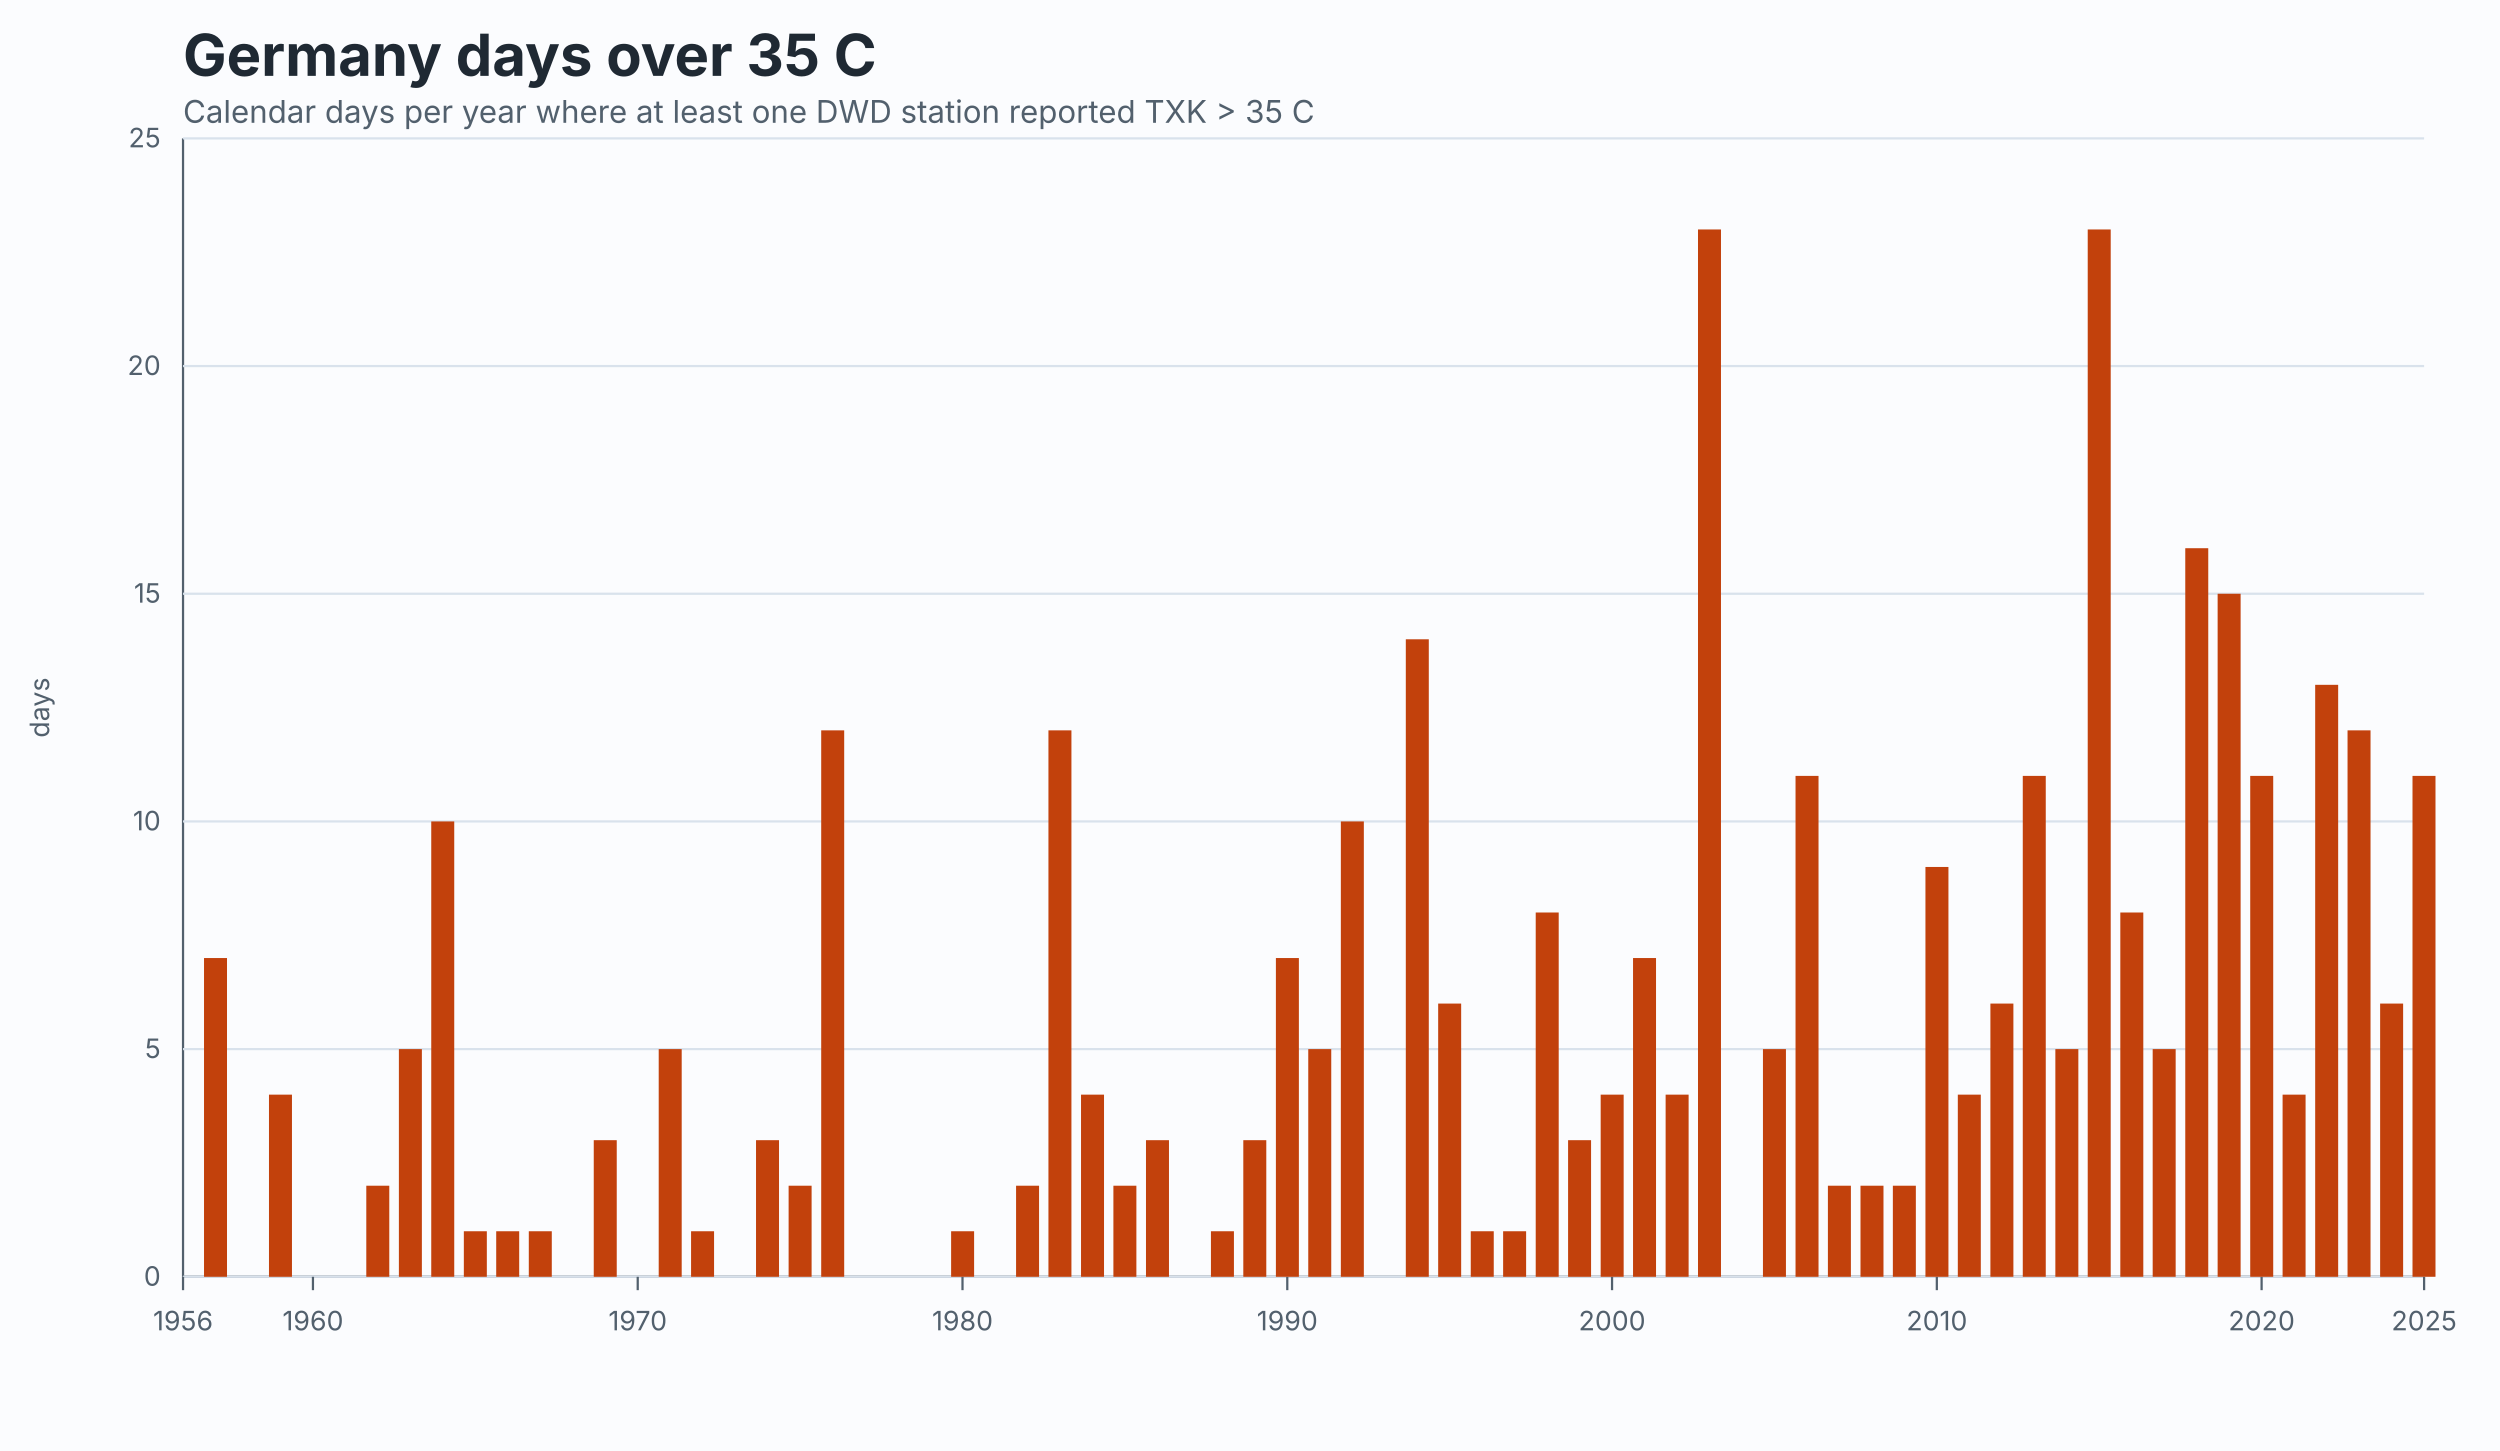
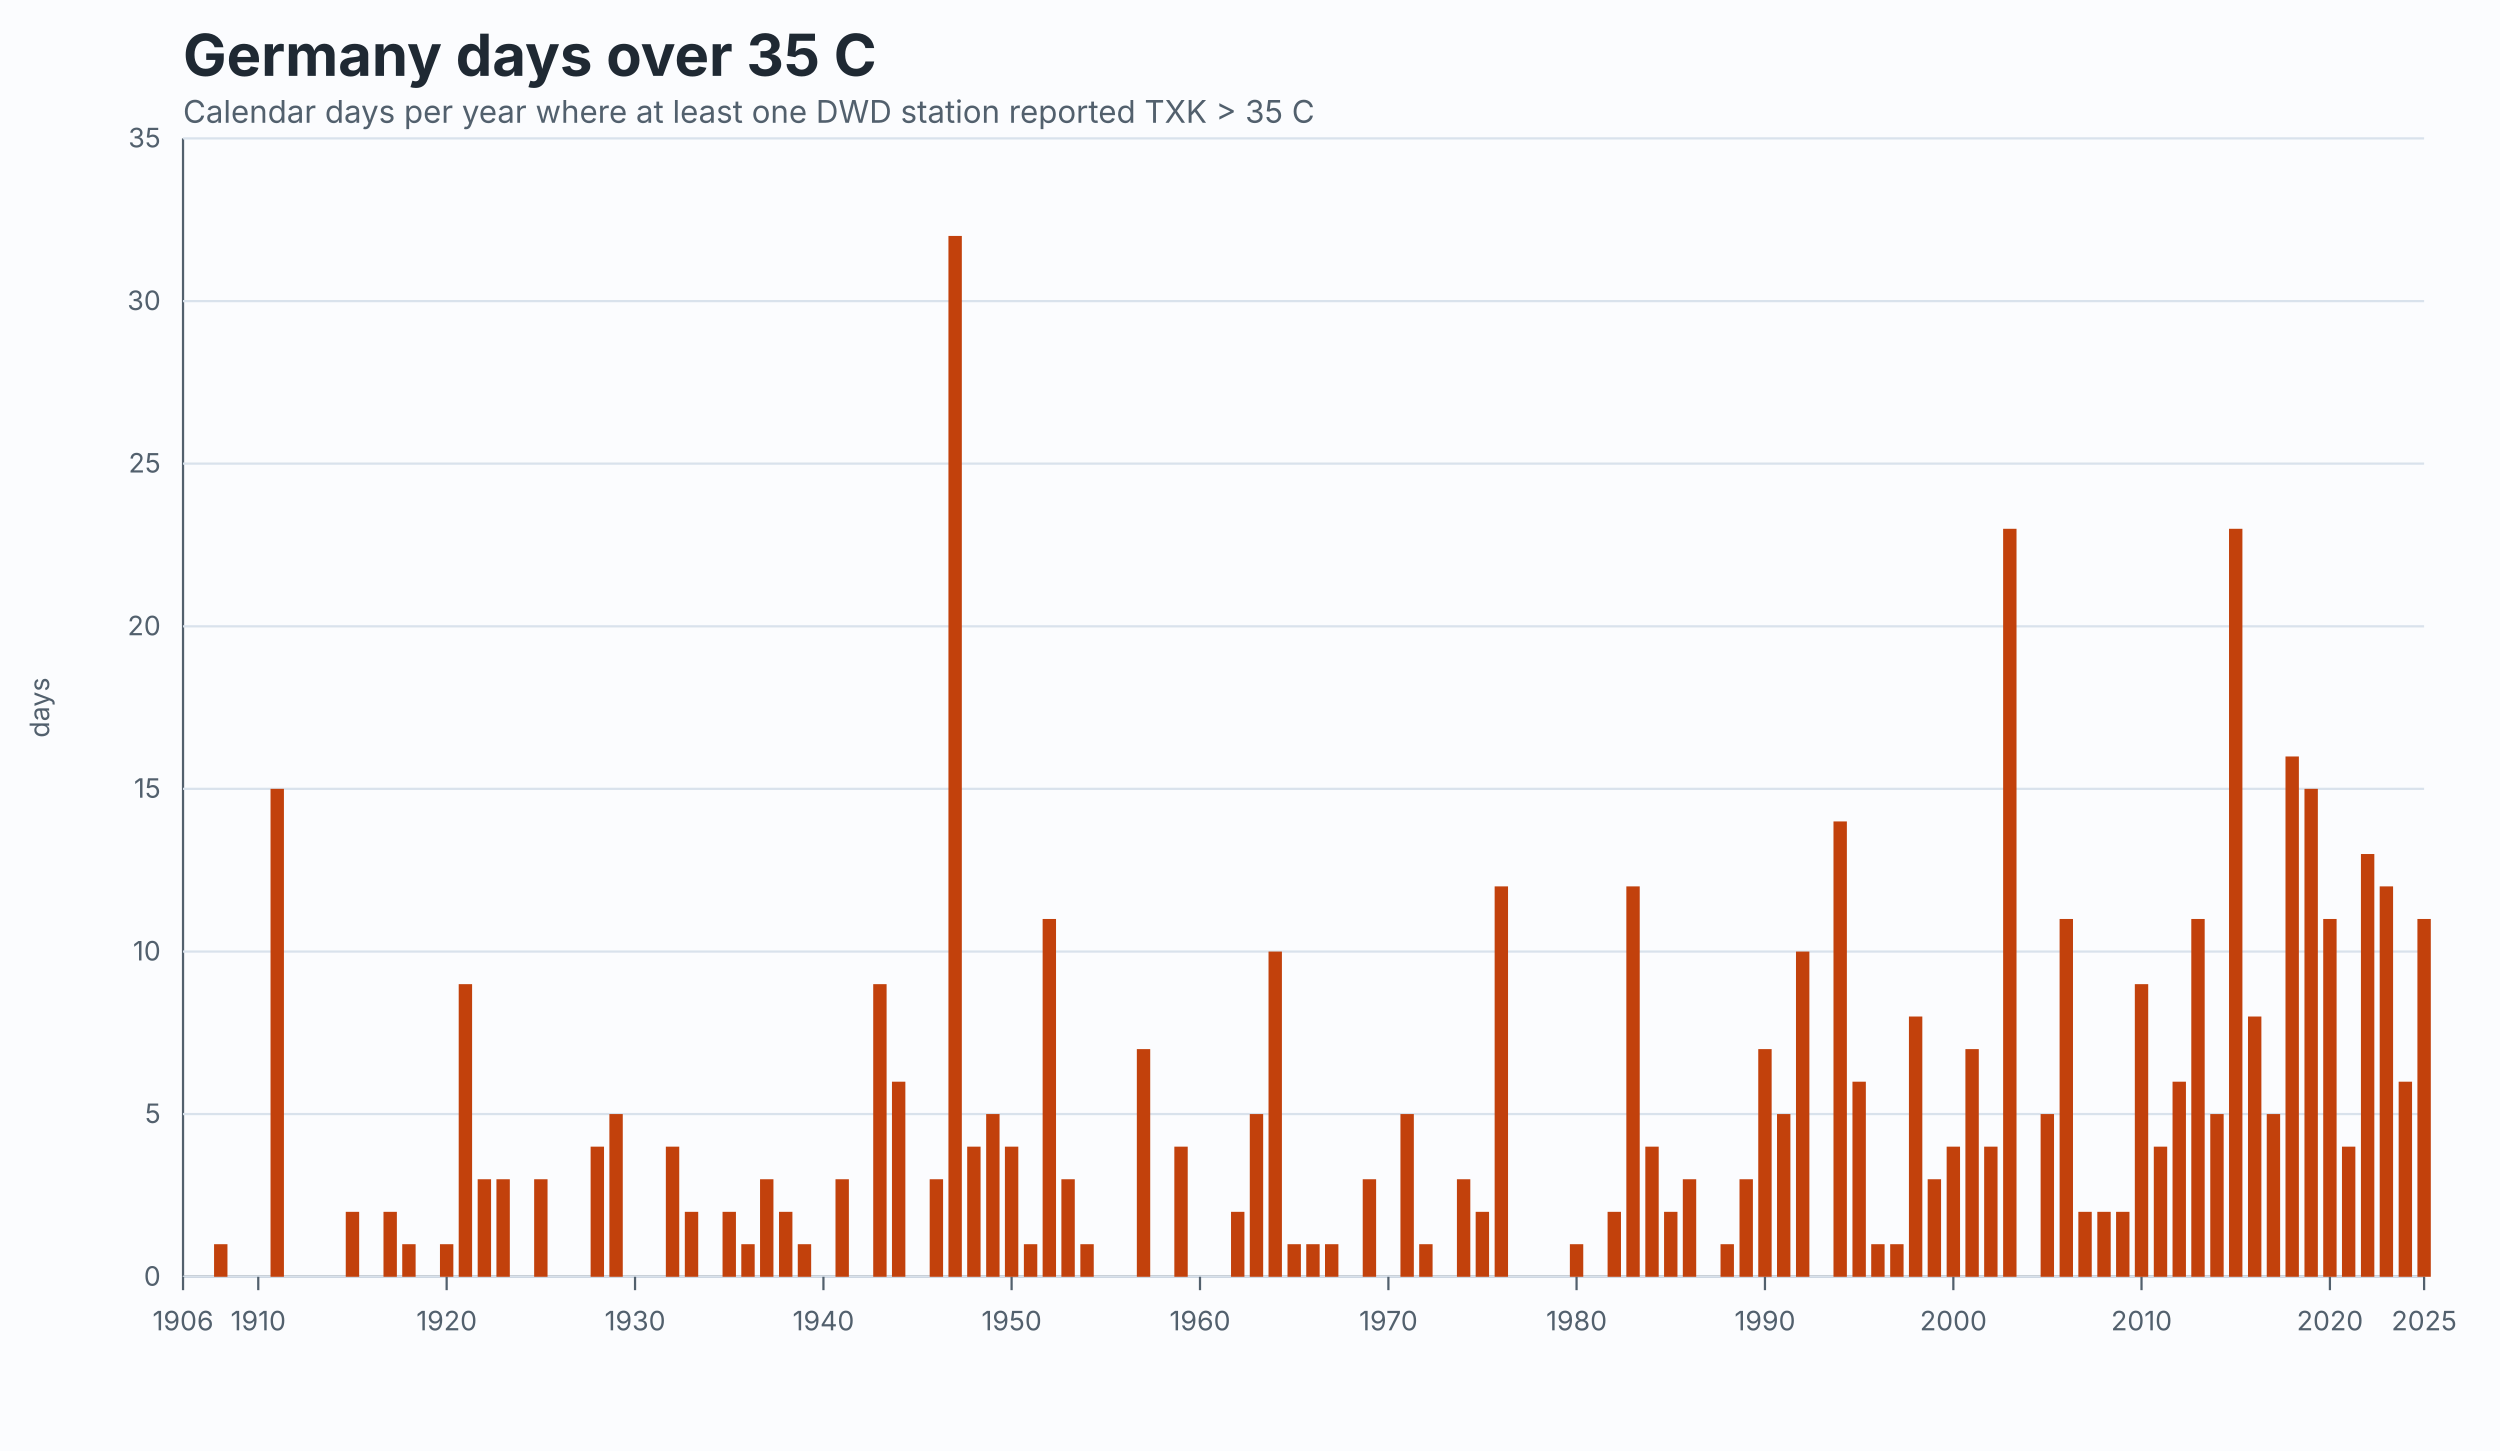
<svg xmlns="http://www.w3.org/2000/svg" width="1120" height="650" viewBox="0 0 1120 650">
  <style>
text{font-family:Inter,Segoe UI,Arial,sans-serif;fill:#1f2933}
.title{font-size:26px;font-weight:700}.subtitle{font-size:14px;fill:#52606d}
.axis{stroke:#52606d;stroke-width:1}.grid{stroke:#d9e2ec;stroke-width:1}
.tick{font-size:12px;fill:#52606d}.legend{font-size:13px;fill:#334e68}
</style>
  <rect width="1120" height="650" fill="#fbfcfe" />
  <text x="82" y="34" class="title">Germany days over 35 C</text>
  <text x="82" y="55" class="subtitle">Calendar days per year where at least one DWD station reported TXK &gt; 35 C</text>
  <line x1="82" y1="572" x2="1086" y2="572" class="axis" />
  <line x1="82" y1="62" x2="82" y2="572" class="axis" />
  <line x1="82" y1="572.0" x2="1086" y2="572.0" class="grid" />
  <text x="72" y="576.0" text-anchor="end" class="tick">0</text>
-   <line x1="82" y1="470.0" x2="1086" y2="470.0" class="grid" />
-   <text x="72" y="474.0" text-anchor="end" class="tick">5</text>
-   <line x1="82" y1="368.0" x2="1086" y2="368.0" class="grid" />
-   <text x="72" y="372.0" text-anchor="end" class="tick">10</text>
-   <line x1="82" y1="266.0" x2="1086" y2="266.0" class="grid" />
-   <text x="72" y="270.0" text-anchor="end" class="tick">15</text>
-   <line x1="82" y1="164.0" x2="1086" y2="164.0" class="grid" />
-   <text x="72" y="168.0" text-anchor="end" class="tick">20</text>
+   <line x1="82" y1="499.1" x2="1086" y2="499.1" class="grid" />
+   <text x="72" y="503.1" text-anchor="end" class="tick">5</text>
+   <line x1="82" y1="426.3" x2="1086" y2="426.3" class="grid" />
+   <text x="72" y="430.3" text-anchor="end" class="tick">10</text>
+   <line x1="82" y1="353.4" x2="1086" y2="353.4" class="grid" />
+   <text x="72" y="357.4" text-anchor="end" class="tick">15</text>
+   <line x1="82" y1="280.6" x2="1086" y2="280.6" class="grid" />
+   <text x="72" y="284.6" text-anchor="end" class="tick">20</text>
+   <line x1="82" y1="207.7" x2="1086" y2="207.7" class="grid" />
+   <text x="72" y="211.7" text-anchor="end" class="tick">25</text>
+   <line x1="82" y1="134.9" x2="1086" y2="134.9" class="grid" />
+   <text x="72" y="138.9" text-anchor="end" class="tick">30</text>
  <line x1="82" y1="62.0" x2="1086" y2="62.0" class="grid" />
-   <text x="72" y="66.0" text-anchor="end" class="tick">25</text>
+   <text x="72" y="66.0" text-anchor="end" class="tick">35</text>
  <line x1="82.0" y1="572" x2="82.0" y2="578" class="axis" />
-   <text x="82.0" y="596" text-anchor="middle" class="tick">1956</text>
-   <line x1="140.2" y1="572" x2="140.2" y2="578" class="axis" />
-   <text x="140.2" y="596" text-anchor="middle" class="tick">1960</text>
-   <line x1="285.7" y1="572" x2="285.7" y2="578" class="axis" />
-   <text x="285.7" y="596" text-anchor="middle" class="tick">1970</text>
-   <line x1="431.2" y1="572" x2="431.2" y2="578" class="axis" />
-   <text x="431.2" y="596" text-anchor="middle" class="tick">1980</text>
-   <line x1="576.7" y1="572" x2="576.7" y2="578" class="axis" />
-   <text x="576.7" y="596" text-anchor="middle" class="tick">1990</text>
-   <line x1="722.2" y1="572" x2="722.2" y2="578" class="axis" />
-   <text x="722.2" y="596" text-anchor="middle" class="tick">2000</text>
-   <line x1="867.7" y1="572" x2="867.7" y2="578" class="axis" />
-   <text x="867.7" y="596" text-anchor="middle" class="tick">2010</text>
-   <line x1="1013.2" y1="572" x2="1013.2" y2="578" class="axis" />
-   <text x="1013.2" y="596" text-anchor="middle" class="tick">2020</text>
+   <text x="82.0" y="596" text-anchor="middle" class="tick">1906</text>
+   <line x1="115.7" y1="572" x2="115.7" y2="578" class="axis" />
+   <text x="115.7" y="596" text-anchor="middle" class="tick">1910</text>
+   <line x1="200.1" y1="572" x2="200.1" y2="578" class="axis" />
+   <text x="200.1" y="596" text-anchor="middle" class="tick">1920</text>
+   <line x1="284.5" y1="572" x2="284.5" y2="578" class="axis" />
+   <text x="284.5" y="596" text-anchor="middle" class="tick">1930</text>
+   <line x1="368.9" y1="572" x2="368.9" y2="578" class="axis" />
+   <text x="368.9" y="596" text-anchor="middle" class="tick">1940</text>
+   <line x1="453.2" y1="572" x2="453.2" y2="578" class="axis" />
+   <text x="453.2" y="596" text-anchor="middle" class="tick">1950</text>
+   <line x1="537.6" y1="572" x2="537.6" y2="578" class="axis" />
+   <text x="537.6" y="596" text-anchor="middle" class="tick">1960</text>
+   <line x1="622.0" y1="572" x2="622.0" y2="578" class="axis" />
+   <text x="622.0" y="596" text-anchor="middle" class="tick">1970</text>
+   <line x1="706.3" y1="572" x2="706.3" y2="578" class="axis" />
+   <text x="706.3" y="596" text-anchor="middle" class="tick">1980</text>
+   <line x1="790.7" y1="572" x2="790.7" y2="578" class="axis" />
+   <text x="790.7" y="596" text-anchor="middle" class="tick">1990</text>
+   <line x1="875.1" y1="572" x2="875.1" y2="578" class="axis" />
+   <text x="875.1" y="596" text-anchor="middle" class="tick">2000</text>
+   <line x1="959.4" y1="572" x2="959.4" y2="578" class="axis" />
+   <text x="959.4" y="596" text-anchor="middle" class="tick">2010</text>
+   <line x1="1043.8" y1="572" x2="1043.8" y2="578" class="axis" />
+   <text x="1043.8" y="596" text-anchor="middle" class="tick">2020</text>
  <line x1="1086.0" y1="572" x2="1086.0" y2="578" class="axis" />
  <text x="1086.0" y="596" text-anchor="middle" class="tick">2025</text>
  <text transform="translate(22 317.0) rotate(-90)" text-anchor="middle" class="tick">days</text>
-   <rect x="76.8" y="572.0" width="10.3" height="0.0" fill="#cbd5e1" />
-   <rect x="91.4" y="429.2" width="10.3" height="142.8" fill="#c2410c" />
-   <rect x="105.9" y="572.0" width="10.3" height="0.0" fill="#cbd5e1" />
-   <rect x="120.5" y="490.4" width="10.3" height="81.6" fill="#c2410c" />
-   <rect x="135.0" y="572.0" width="10.3" height="0.0" fill="#cbd5e1" />
-   <rect x="149.6" y="572.0" width="10.3" height="0.0" fill="#cbd5e1" />
-   <rect x="164.1" y="531.2" width="10.3" height="40.8" fill="#c2410c" />
-   <rect x="178.7" y="470.0" width="10.3" height="102.0" fill="#c2410c" />
-   <rect x="193.2" y="368.0" width="10.3" height="204.0" fill="#c2410c" />
-   <rect x="207.8" y="551.6" width="10.3" height="20.4" fill="#c2410c" />
-   <rect x="222.3" y="551.6" width="10.3" height="20.4" fill="#c2410c" />
-   <rect x="236.9" y="551.6" width="10.3" height="20.4" fill="#c2410c" />
-   <rect x="251.4" y="572.0" width="10.3" height="0.0" fill="#cbd5e1" />
-   <rect x="266.0" y="510.8" width="10.3" height="61.2" fill="#c2410c" />
-   <rect x="280.5" y="572.0" width="10.3" height="0.0" fill="#cbd5e1" />
-   <rect x="295.1" y="470.0" width="10.3" height="102.0" fill="#c2410c" />
-   <rect x="309.6" y="551.6" width="10.3" height="20.4" fill="#c2410c" />
-   <rect x="324.2" y="572.0" width="10.3" height="0.0" fill="#cbd5e1" />
-   <rect x="338.7" y="510.8" width="10.3" height="61.2" fill="#c2410c" />
-   <rect x="353.3" y="531.2" width="10.3" height="40.8" fill="#c2410c" />
-   <rect x="367.9" y="327.2" width="10.3" height="244.8" fill="#c2410c" />
-   <rect x="382.4" y="572.0" width="10.3" height="0.0" fill="#cbd5e1" />
-   <rect x="397.0" y="572.0" width="10.3" height="0.0" fill="#cbd5e1" />
-   <rect x="411.5" y="572.0" width="10.3" height="0.0" fill="#cbd5e1" />
-   <rect x="426.1" y="551.6" width="10.3" height="20.4" fill="#c2410c" />
-   <rect x="440.6" y="572.0" width="10.3" height="0.0" fill="#cbd5e1" />
-   <rect x="455.2" y="531.2" width="10.3" height="40.8" fill="#c2410c" />
-   <rect x="469.7" y="327.2" width="10.3" height="244.8" fill="#c2410c" />
-   <rect x="484.3" y="490.4" width="10.3" height="81.6" fill="#c2410c" />
-   <rect x="498.8" y="531.2" width="10.3" height="40.8" fill="#c2410c" />
-   <rect x="513.4" y="510.8" width="10.3" height="61.2" fill="#c2410c" />
-   <rect x="527.9" y="572.0" width="10.3" height="0.0" fill="#cbd5e1" />
-   <rect x="542.5" y="551.6" width="10.3" height="20.4" fill="#c2410c" />
-   <rect x="557.0" y="510.8" width="10.3" height="61.2" fill="#c2410c" />
-   <rect x="571.6" y="429.2" width="10.3" height="142.8" fill="#c2410c" />
-   <rect x="586.1" y="470.0" width="10.3" height="102.0" fill="#c2410c" />
-   <rect x="600.7" y="368.0" width="10.3" height="204.0" fill="#c2410c" />
-   <rect x="615.2" y="572.0" width="10.3" height="0.0" fill="#cbd5e1" />
-   <rect x="629.8" y="286.4" width="10.3" height="285.6" fill="#c2410c" />
-   <rect x="644.3" y="449.6" width="10.3" height="122.4" fill="#c2410c" />
-   <rect x="658.9" y="551.6" width="10.3" height="20.4" fill="#c2410c" />
-   <rect x="673.4" y="551.6" width="10.3" height="20.4" fill="#c2410c" />
-   <rect x="688.0" y="408.8" width="10.3" height="163.2" fill="#c2410c" />
-   <rect x="702.5" y="510.8" width="10.3" height="61.2" fill="#c2410c" />
-   <rect x="717.1" y="490.4" width="10.3" height="81.6" fill="#c2410c" />
-   <rect x="731.6" y="429.2" width="10.3" height="142.8" fill="#c2410c" />
-   <rect x="746.2" y="490.4" width="10.3" height="81.6" fill="#c2410c" />
-   <rect x="760.7" y="102.8" width="10.3" height="469.2" fill="#c2410c" />
-   <rect x="775.3" y="572.0" width="10.3" height="0.0" fill="#cbd5e1" />
-   <rect x="789.8" y="470.0" width="10.3" height="102.0" fill="#c2410c" />
-   <rect x="804.4" y="347.6" width="10.3" height="224.4" fill="#c2410c" />
-   <rect x="818.9" y="531.2" width="10.3" height="40.8" fill="#c2410c" />
-   <rect x="833.5" y="531.2" width="10.3" height="40.8" fill="#c2410c" />
-   <rect x="848.0" y="531.2" width="10.3" height="40.8" fill="#c2410c" />
-   <rect x="862.6" y="388.4" width="10.3" height="183.6" fill="#c2410c" />
-   <rect x="877.1" y="490.4" width="10.3" height="81.6" fill="#c2410c" />
-   <rect x="891.7" y="449.6" width="10.3" height="122.4" fill="#c2410c" />
-   <rect x="906.2" y="347.6" width="10.3" height="224.4" fill="#c2410c" />
-   <rect x="920.8" y="470.0" width="10.3" height="102.0" fill="#c2410c" />
-   <rect x="935.3" y="102.8" width="10.3" height="469.2" fill="#c2410c" />
-   <rect x="949.9" y="408.8" width="10.3" height="163.2" fill="#c2410c" />
-   <rect x="964.4" y="470.0" width="10.3" height="102.0" fill="#c2410c" />
-   <rect x="979.0" y="245.6" width="10.3" height="326.4" fill="#c2410c" />
-   <rect x="993.5" y="266.0" width="10.3" height="306.0" fill="#c2410c" />
-   <rect x="1008.1" y="347.6" width="10.3" height="224.4" fill="#c2410c" />
-   <rect x="1022.6" y="490.4" width="10.3" height="81.6" fill="#c2410c" />
-   <rect x="1037.2" y="306.8" width="10.3" height="265.2" fill="#c2410c" />
-   <rect x="1051.7" y="327.2" width="10.3" height="244.8" fill="#c2410c" />
-   <rect x="1066.3" y="449.6" width="10.3" height="122.4" fill="#c2410c" />
-   <rect x="1080.8" y="347.6" width="10.3" height="224.4" fill="#c2410c" />
+   <rect x="79.0" y="572.0" width="6.0" height="0.0" fill="#cbd5e1" />
+   <rect x="87.4" y="572.0" width="6.0" height="0.0" fill="#cbd5e1" />
+   <rect x="95.9" y="557.4" width="6.0" height="14.6" fill="#c2410c" />
+   <rect x="104.3" y="572.0" width="6.0" height="0.0" fill="#cbd5e1" />
+   <rect x="112.7" y="572.0" width="6.0" height="0.0" fill="#cbd5e1" />
+   <rect x="121.2" y="353.4" width="6.0" height="218.6" fill="#c2410c" />
+   <rect x="129.6" y="572.0" width="6.0" height="0.0" fill="#cbd5e1" />
+   <rect x="138.0" y="572.0" width="6.0" height="0.0" fill="#cbd5e1" />
+   <rect x="146.5" y="572.0" width="6.0" height="0.0" fill="#cbd5e1" />
+   <rect x="154.9" y="542.9" width="6.0" height="29.1" fill="#c2410c" />
+   <rect x="163.4" y="572.0" width="6.0" height="0.0" fill="#cbd5e1" />
+   <rect x="171.8" y="542.9" width="6.0" height="29.1" fill="#c2410c" />
+   <rect x="180.2" y="557.4" width="6.0" height="14.6" fill="#c2410c" />
+   <rect x="188.7" y="572.0" width="6.0" height="0.0" fill="#cbd5e1" />
+   <rect x="197.1" y="557.4" width="6.0" height="14.6" fill="#c2410c" />
+   <rect x="205.5" y="440.9" width="6.0" height="131.1" fill="#c2410c" />
+   <rect x="214.0" y="528.3" width="6.0" height="43.7" fill="#c2410c" />
+   <rect x="222.4" y="528.3" width="6.0" height="43.7" fill="#c2410c" />
+   <rect x="230.9" y="572.0" width="6.0" height="0.0" fill="#cbd5e1" />
+   <rect x="239.3" y="528.3" width="6.0" height="43.7" fill="#c2410c" />
+   <rect x="247.7" y="572.0" width="6.0" height="0.0" fill="#cbd5e1" />
+   <rect x="256.2" y="572.0" width="6.0" height="0.0" fill="#cbd5e1" />
+   <rect x="264.6" y="513.7" width="6.0" height="58.3" fill="#c2410c" />
+   <rect x="273.0" y="499.1" width="6.0" height="72.9" fill="#c2410c" />
+   <rect x="281.5" y="572.0" width="6.0" height="0.0" fill="#cbd5e1" />
+   <rect x="289.9" y="572.0" width="6.0" height="0.0" fill="#cbd5e1" />
+   <rect x="298.3" y="513.7" width="6.0" height="58.3" fill="#c2410c" />
+   <rect x="306.8" y="542.9" width="6.0" height="29.1" fill="#c2410c" />
+   <rect x="315.2" y="572.0" width="6.0" height="0.0" fill="#cbd5e1" />
+   <rect x="323.7" y="542.9" width="6.0" height="29.1" fill="#c2410c" />
+   <rect x="332.1" y="557.4" width="6.0" height="14.6" fill="#c2410c" />
+   <rect x="340.5" y="528.3" width="6.0" height="43.7" fill="#c2410c" />
+   <rect x="349.0" y="542.9" width="6.0" height="29.1" fill="#c2410c" />
+   <rect x="357.4" y="557.4" width="6.0" height="14.6" fill="#c2410c" />
+   <rect x="365.8" y="572.0" width="6.0" height="0.0" fill="#cbd5e1" />
+   <rect x="374.3" y="528.3" width="6.0" height="43.7" fill="#c2410c" />
+   <rect x="382.7" y="572.0" width="6.0" height="0.0" fill="#cbd5e1" />
+   <rect x="391.2" y="440.9" width="6.0" height="131.1" fill="#c2410c" />
+   <rect x="399.6" y="484.6" width="6.0" height="87.4" fill="#c2410c" />
+   <rect x="408.0" y="572.0" width="6.0" height="0.0" fill="#cbd5e1" />
+   <rect x="416.5" y="528.3" width="6.0" height="43.7" fill="#c2410c" />
+   <rect x="424.9" y="105.7" width="6.0" height="466.3" fill="#c2410c" />
+   <rect x="433.3" y="513.7" width="6.0" height="58.3" fill="#c2410c" />
+   <rect x="441.8" y="499.1" width="6.0" height="72.9" fill="#c2410c" />
+   <rect x="450.2" y="513.7" width="6.0" height="58.3" fill="#c2410c" />
+   <rect x="458.7" y="557.4" width="6.0" height="14.6" fill="#c2410c" />
+   <rect x="467.1" y="411.7" width="6.0" height="160.3" fill="#c2410c" />
+   <rect x="475.5" y="528.3" width="6.0" height="43.7" fill="#c2410c" />
+   <rect x="484.0" y="557.4" width="6.0" height="14.6" fill="#c2410c" />
+   <rect x="492.4" y="572.0" width="6.0" height="0.0" fill="#cbd5e1" />
+   <rect x="500.8" y="572.0" width="6.0" height="0.0" fill="#cbd5e1" />
+   <rect x="509.3" y="470.0" width="6.0" height="102.0" fill="#c2410c" />
+   <rect x="517.7" y="572.0" width="6.0" height="0.0" fill="#cbd5e1" />
+   <rect x="526.1" y="513.7" width="6.0" height="58.3" fill="#c2410c" />
+   <rect x="534.6" y="572.0" width="6.0" height="0.0" fill="#cbd5e1" />
+   <rect x="543.0" y="572.0" width="6.0" height="0.0" fill="#cbd5e1" />
+   <rect x="551.5" y="542.9" width="6.0" height="29.1" fill="#c2410c" />
+   <rect x="559.9" y="499.1" width="6.0" height="72.9" fill="#c2410c" />
+   <rect x="568.3" y="426.3" width="6.0" height="145.7" fill="#c2410c" />
+   <rect x="576.8" y="557.4" width="6.0" height="14.6" fill="#c2410c" />
+   <rect x="585.2" y="557.4" width="6.0" height="14.6" fill="#c2410c" />
+   <rect x="593.6" y="557.4" width="6.0" height="14.6" fill="#c2410c" />
+   <rect x="602.1" y="572.0" width="6.0" height="0.0" fill="#cbd5e1" />
+   <rect x="610.5" y="528.3" width="6.0" height="43.7" fill="#c2410c" />
+   <rect x="619.0" y="572.0" width="6.0" height="0.0" fill="#cbd5e1" />
+   <rect x="627.4" y="499.1" width="6.0" height="72.9" fill="#c2410c" />
+   <rect x="635.8" y="557.4" width="6.0" height="14.6" fill="#c2410c" />
+   <rect x="644.3" y="572.0" width="6.0" height="0.0" fill="#cbd5e1" />
+   <rect x="652.7" y="528.3" width="6.0" height="43.7" fill="#c2410c" />
+   <rect x="661.1" y="542.9" width="6.0" height="29.1" fill="#c2410c" />
+   <rect x="669.6" y="397.1" width="6.0" height="174.9" fill="#c2410c" />
+   <rect x="678.0" y="572.0" width="6.0" height="0.0" fill="#cbd5e1" />
+   <rect x="686.5" y="572.0" width="6.0" height="0.0" fill="#cbd5e1" />
+   <rect x="694.9" y="572.0" width="6.0" height="0.0" fill="#cbd5e1" />
+   <rect x="703.3" y="557.4" width="6.0" height="14.6" fill="#c2410c" />
+   <rect x="711.8" y="572.0" width="6.0" height="0.0" fill="#cbd5e1" />
+   <rect x="720.2" y="542.9" width="6.0" height="29.1" fill="#c2410c" />
+   <rect x="728.6" y="397.1" width="6.0" height="174.9" fill="#c2410c" />
+   <rect x="737.1" y="513.7" width="6.0" height="58.3" fill="#c2410c" />
+   <rect x="745.5" y="542.9" width="6.0" height="29.1" fill="#c2410c" />
+   <rect x="753.9" y="528.3" width="6.0" height="43.7" fill="#c2410c" />
+   <rect x="762.4" y="572.0" width="6.0" height="0.0" fill="#cbd5e1" />
+   <rect x="770.8" y="557.4" width="6.0" height="14.6" fill="#c2410c" />
+   <rect x="779.3" y="528.3" width="6.0" height="43.7" fill="#c2410c" />
+   <rect x="787.7" y="470.0" width="6.0" height="102.0" fill="#c2410c" />
+   <rect x="796.1" y="499.1" width="6.0" height="72.9" fill="#c2410c" />
+   <rect x="804.6" y="426.3" width="6.0" height="145.7" fill="#c2410c" />
+   <rect x="813.0" y="572.0" width="6.0" height="0.0" fill="#cbd5e1" />
+   <rect x="821.4" y="368.0" width="6.0" height="204.0" fill="#c2410c" />
+   <rect x="829.9" y="484.6" width="6.0" height="87.4" fill="#c2410c" />
+   <rect x="838.3" y="557.4" width="6.0" height="14.6" fill="#c2410c" />
+   <rect x="846.8" y="557.4" width="6.0" height="14.6" fill="#c2410c" />
+   <rect x="855.2" y="455.4" width="6.0" height="116.6" fill="#c2410c" />
+   <rect x="863.6" y="528.3" width="6.0" height="43.7" fill="#c2410c" />
+   <rect x="872.1" y="513.7" width="6.0" height="58.3" fill="#c2410c" />
+   <rect x="880.5" y="470.0" width="6.0" height="102.0" fill="#c2410c" />
+   <rect x="888.9" y="513.7" width="6.0" height="58.3" fill="#c2410c" />
+   <rect x="897.4" y="236.9" width="6.0" height="335.1" fill="#c2410c" />
+   <rect x="905.8" y="572.0" width="6.0" height="0.0" fill="#cbd5e1" />
+   <rect x="914.2" y="499.1" width="6.0" height="72.9" fill="#c2410c" />
+   <rect x="922.7" y="411.7" width="6.0" height="160.3" fill="#c2410c" />
+   <rect x="931.1" y="542.9" width="6.0" height="29.1" fill="#c2410c" />
+   <rect x="939.6" y="542.9" width="6.0" height="29.1" fill="#c2410c" />
+   <rect x="948.0" y="542.9" width="6.0" height="29.1" fill="#c2410c" />
+   <rect x="956.4" y="440.9" width="6.0" height="131.1" fill="#c2410c" />
+   <rect x="964.9" y="513.7" width="6.0" height="58.3" fill="#c2410c" />
+   <rect x="973.3" y="484.6" width="6.0" height="87.4" fill="#c2410c" />
+   <rect x="981.7" y="411.7" width="6.0" height="160.3" fill="#c2410c" />
+   <rect x="990.2" y="499.1" width="6.0" height="72.9" fill="#c2410c" />
+   <rect x="998.6" y="236.9" width="6.0" height="335.1" fill="#c2410c" />
+   <rect x="1007.1" y="455.4" width="6.0" height="116.6" fill="#c2410c" />
+   <rect x="1015.5" y="499.1" width="6.0" height="72.9" fill="#c2410c" />
+   <rect x="1023.9" y="338.9" width="6.0" height="233.1" fill="#c2410c" />
+   <rect x="1032.4" y="353.4" width="6.0" height="218.6" fill="#c2410c" />
+   <rect x="1040.8" y="411.7" width="6.0" height="160.3" fill="#c2410c" />
+   <rect x="1049.2" y="513.7" width="6.0" height="58.3" fill="#c2410c" />
+   <rect x="1057.7" y="382.6" width="6.0" height="189.4" fill="#c2410c" />
+   <rect x="1066.1" y="397.1" width="6.0" height="174.9" fill="#c2410c" />
+   <rect x="1074.6" y="484.6" width="6.0" height="87.4" fill="#c2410c" />
+   <rect x="1083.0" y="411.7" width="6.0" height="160.3" fill="#c2410c" />
</svg>
